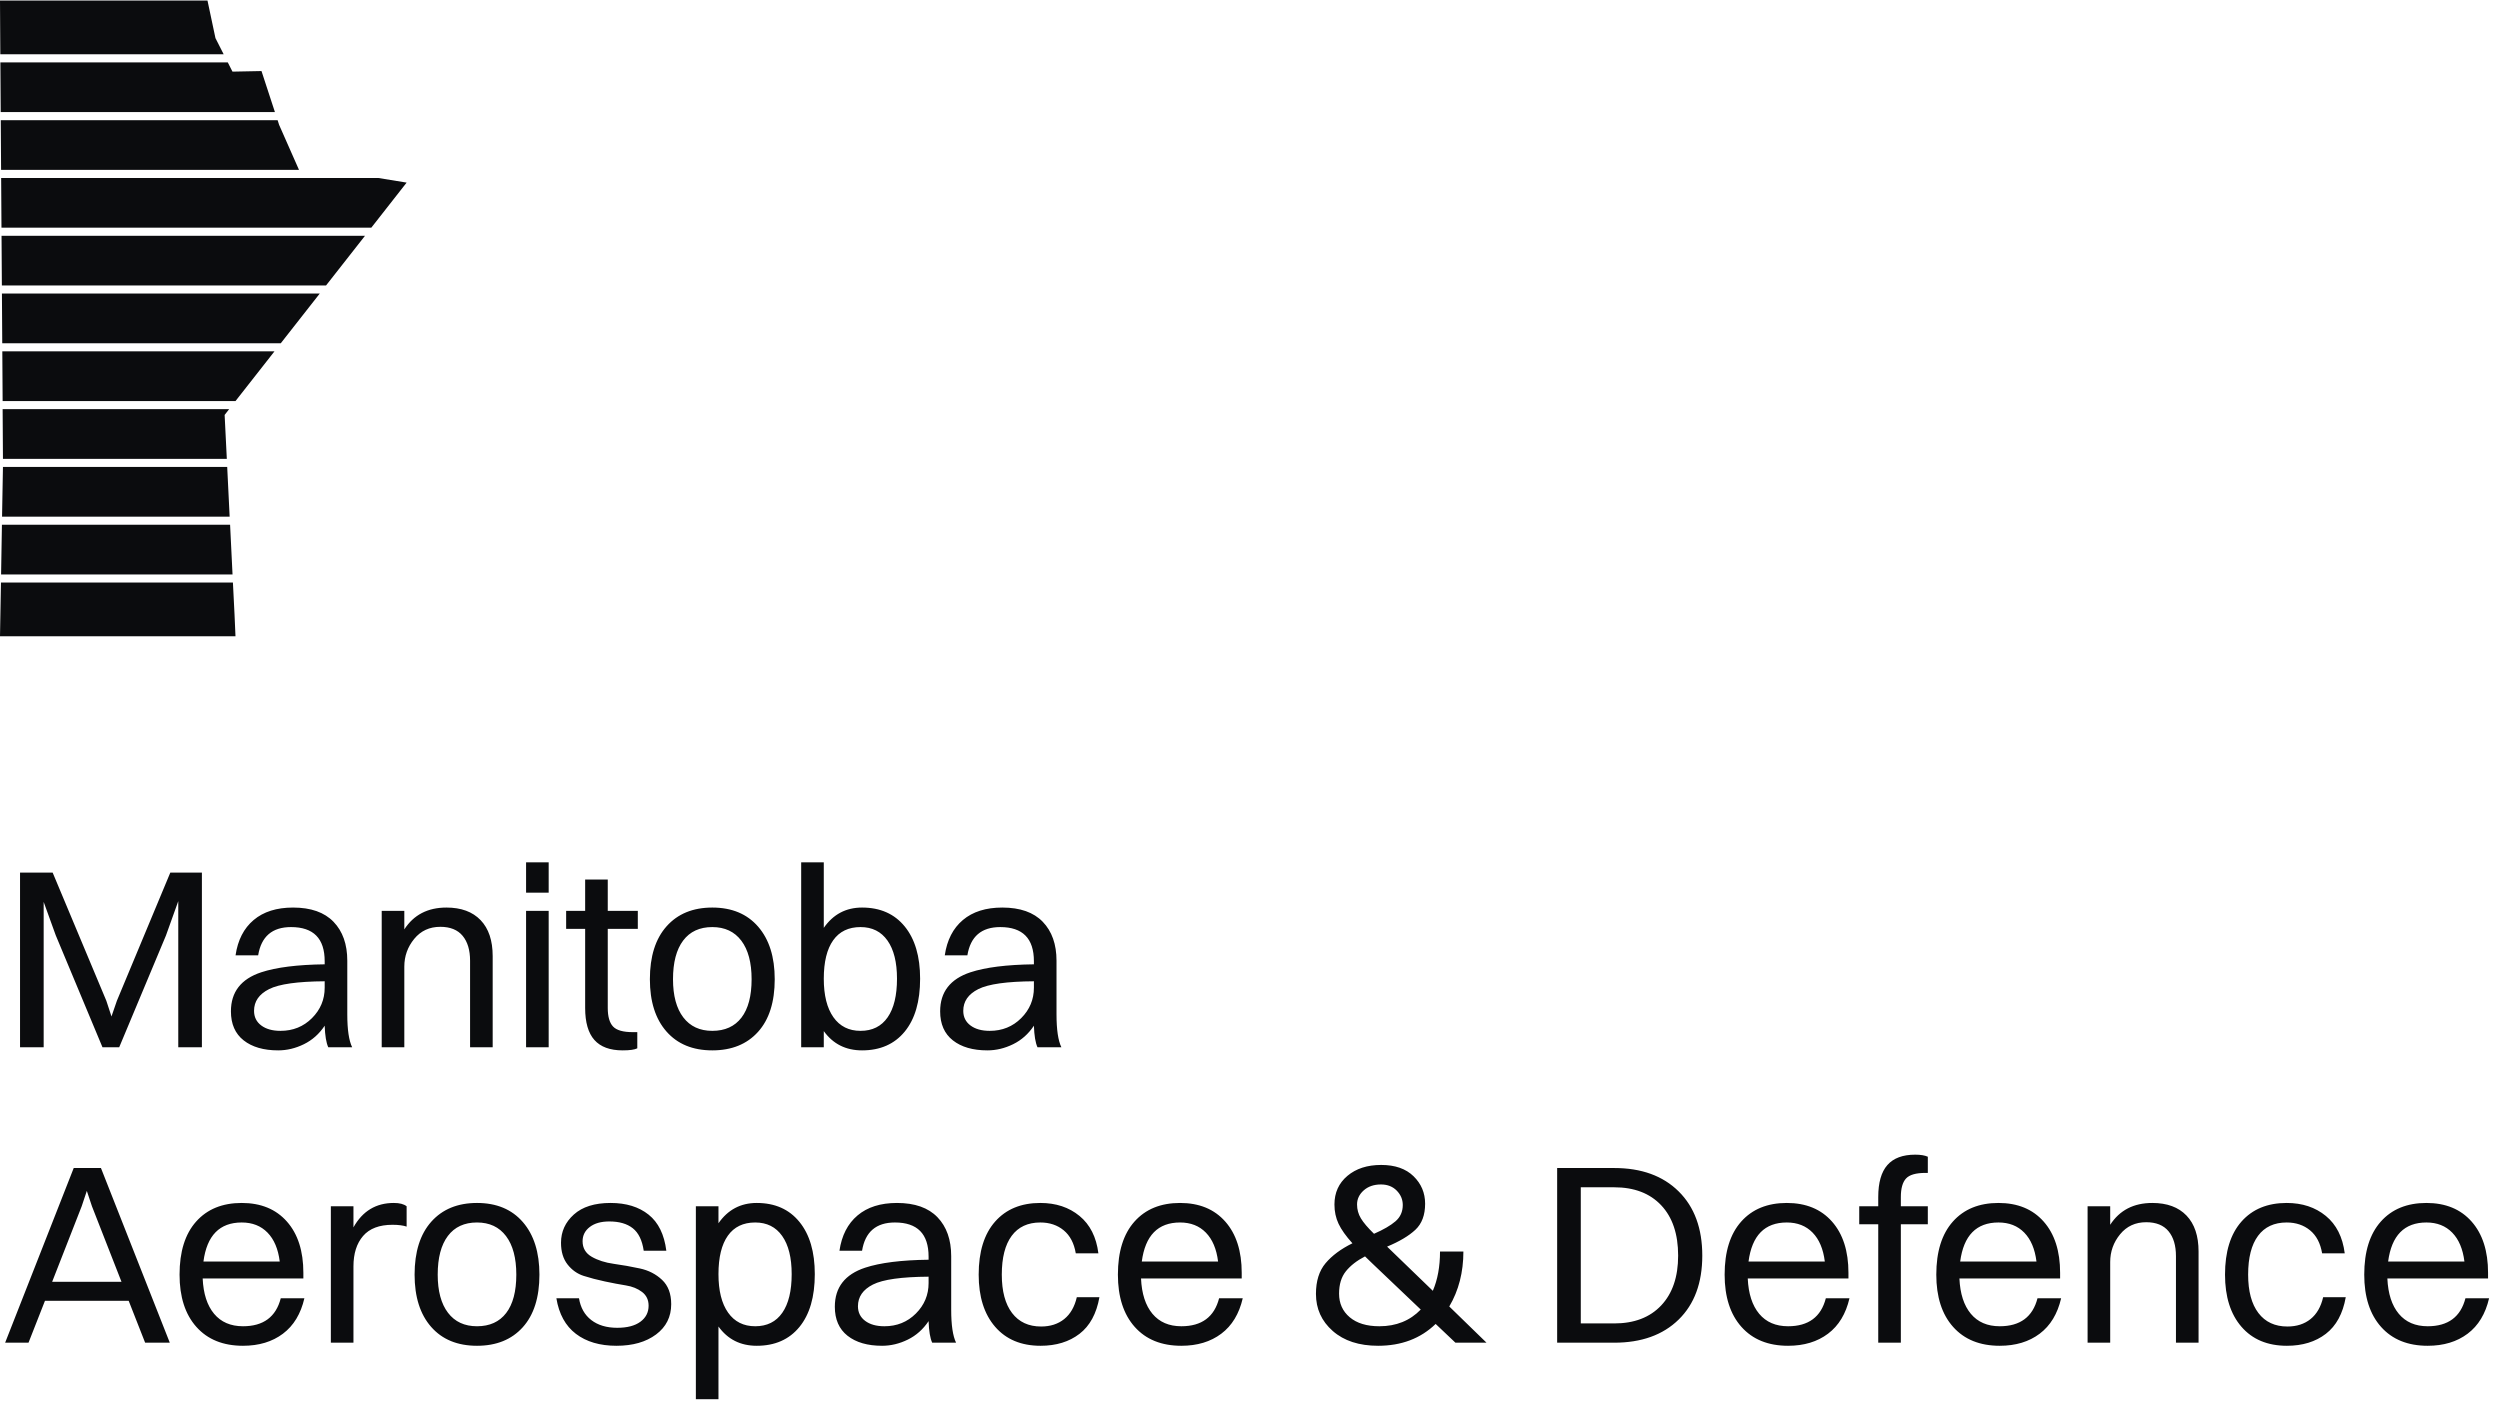
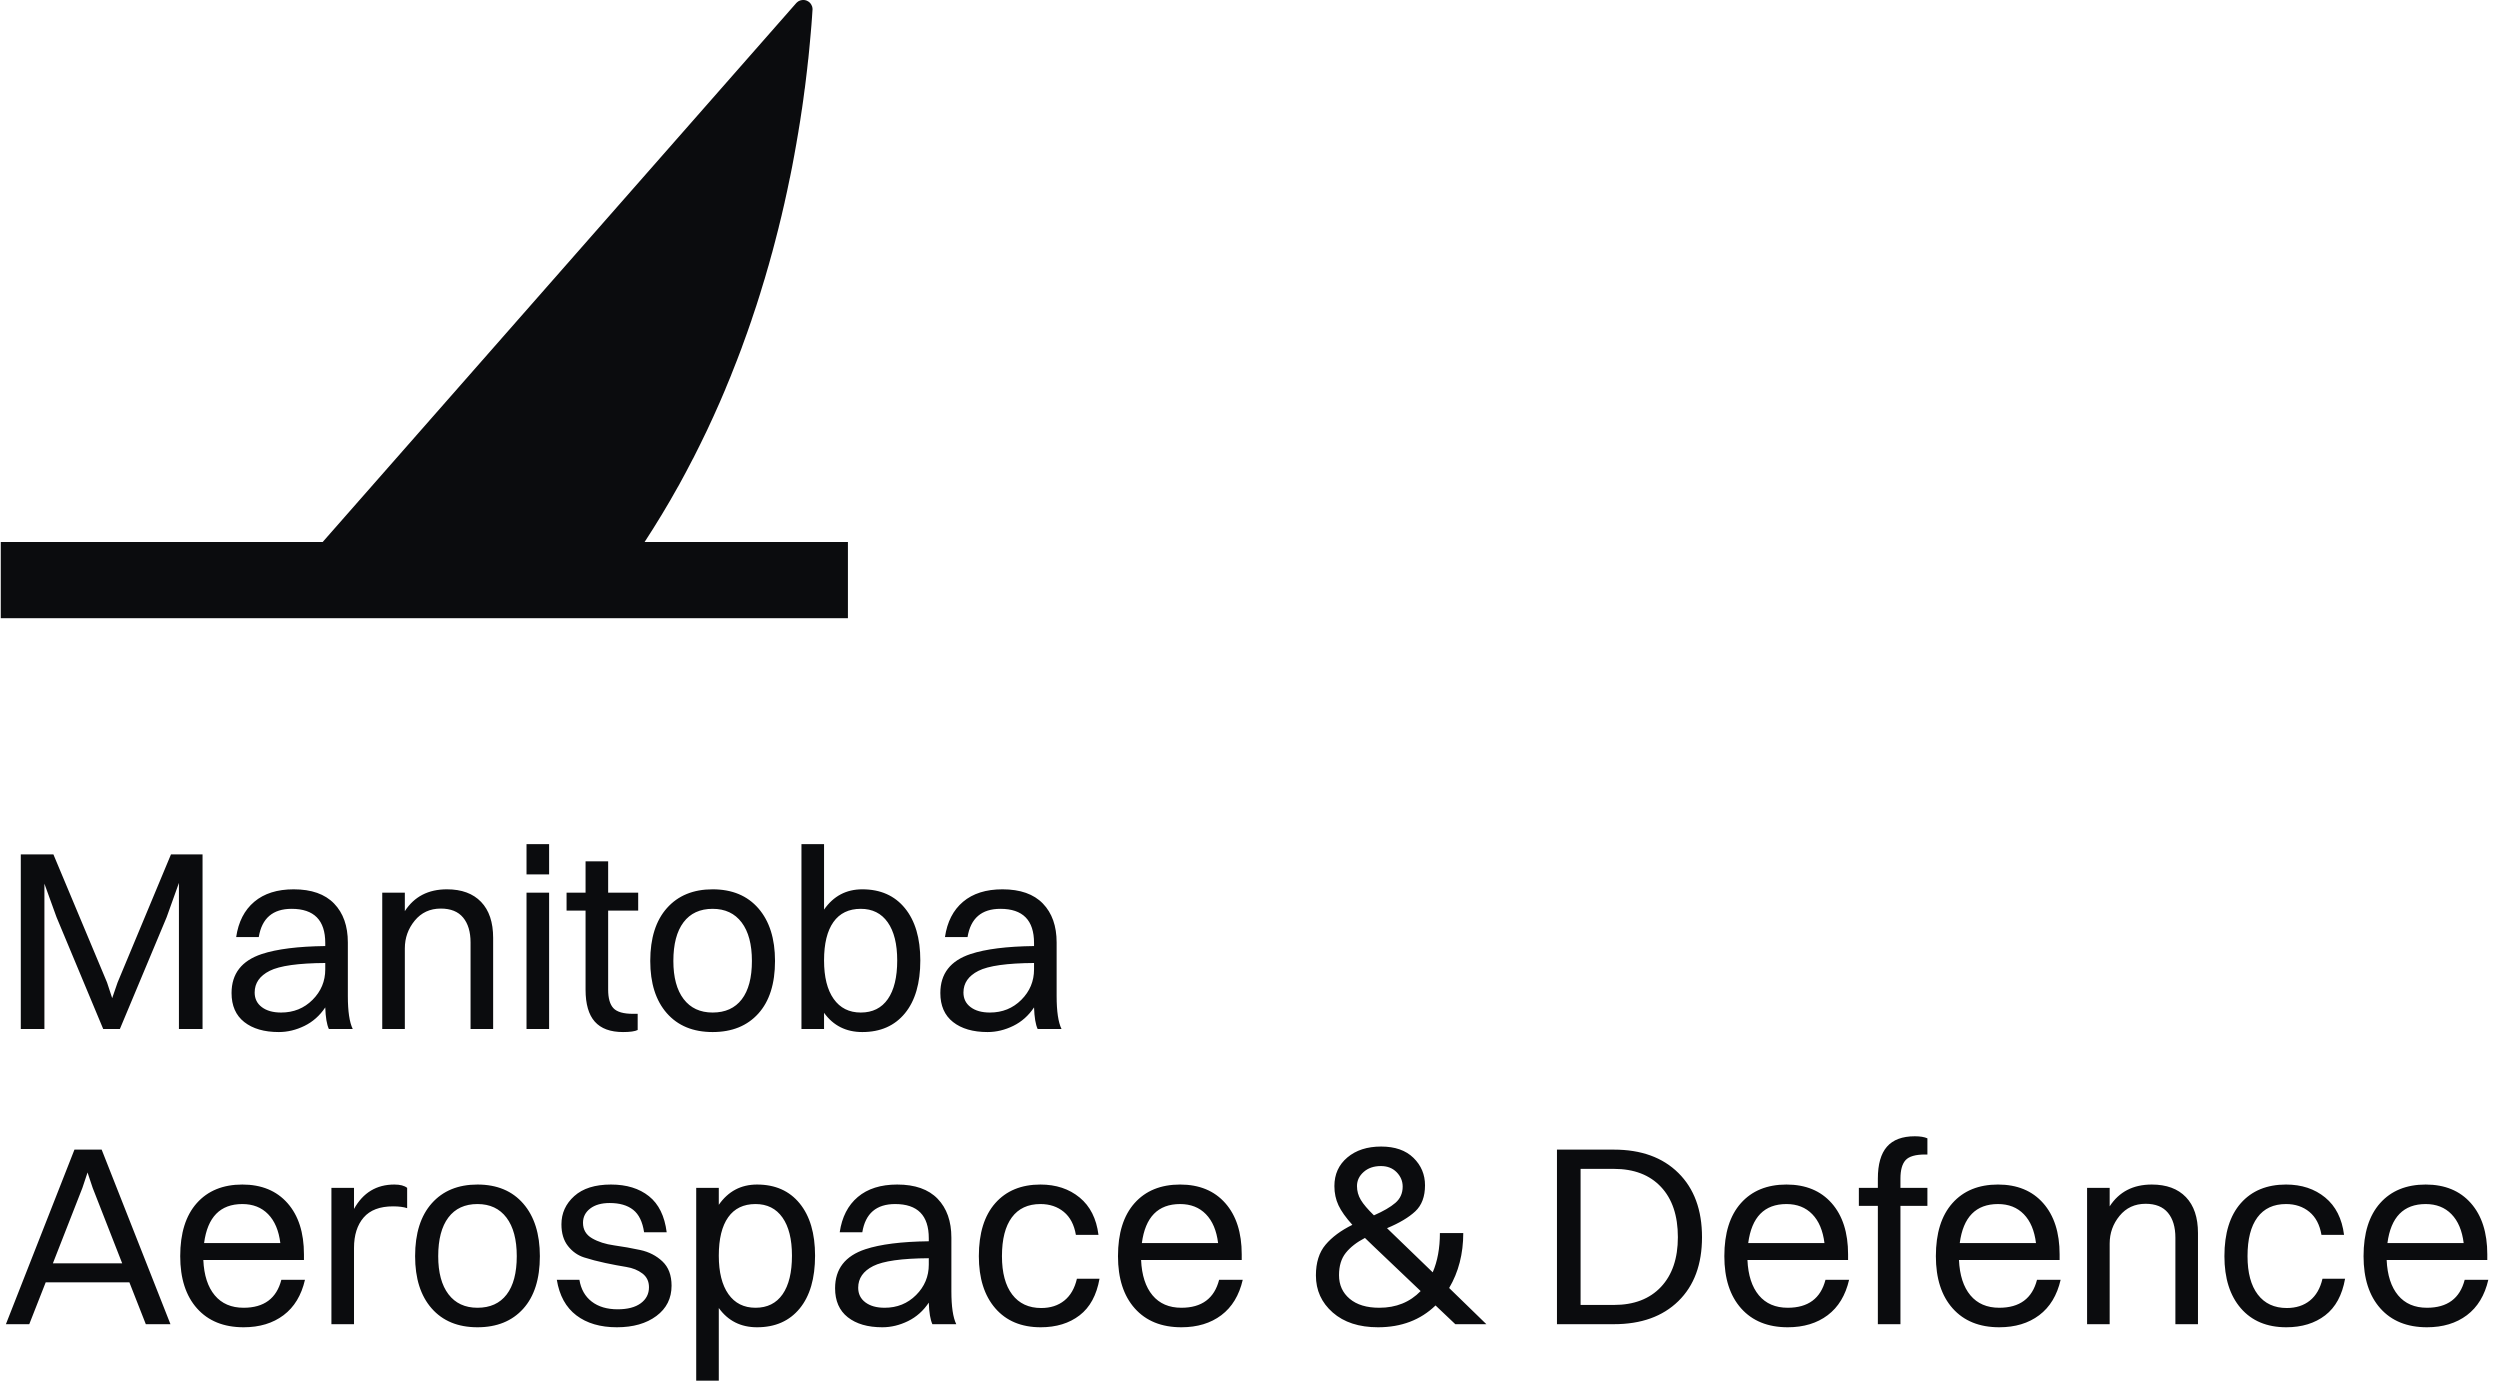
- <svg xmlns="http://www.w3.org/2000/svg" viewBox="0 0 389.3 219.0" width="389" height="219" role="img" aria-label="Manitoba Aerospace &amp; Defence">
-   <path fill="#0B0C0E" d="M36.67 99.00 L36.52 95.58 L36.27 90.63 L0.15 90.63 L0.00 99.00ZM35.83 81.63 L0.30 81.63 L0.17 89.37 L36.21 89.37ZM35.38 72.63 L0.46 72.63 L0.32 80.37 L35.76 80.37ZM34.98 64.53 L35.68 63.63 L0.41 63.63 L0.46 71.37 L35.32 71.37ZM42.74 54.63 L0.36 54.63 L0.41 62.37 L36.67 62.37ZM49.79 45.63 L0.30 45.63 L0.35 53.37 L43.72 53.37ZM56.84 36.63 L0.24 36.63 L0.29 44.37 L50.77 44.37ZM63.32 28.35 L58.90 27.63 L0.18 27.63 L0.23 35.37 L57.82 35.37ZM43.46 19.35 L43.23 18.63 L0.12 18.63 L0.17 26.37 L46.56 26.37ZM40.72 10.98 L36.20 11.07 L35.47 9.63 L0.06 9.63 L0.11 17.37 L42.81 17.37ZM33.55 5.85 L32.31 0.00 L0.00 0.00 L0.05 8.37 L34.83 8.37Z" />
-   <path fill="#0B0C0E" d="M3.12 163V135.8H8.2L16.56 155.76L17.36 158.2L18.2 155.76L26.52 135.8H31.44V163H27.76V140.24L25.84 145.6L18.56 163H15.96L8.68 145.56L6.8 140.36V163ZM40.2 148.68H36.68Q37.2 145.12 39.5 143.18Q41.8 141.24 45.64 141.24Q49.8 141.24 51.94 143.46Q54.08 145.68 54.08 149.52V157.88Q54.08 161.44 54.84 163H51.12Q50.64 161.96 50.56 159.64Q49.28 161.56 47.32 162.52Q45.36 163.48 43.32 163.48Q39.92 163.48 37.94 161.92Q35.96 160.36 35.96 157.4Q35.96 152.88 40.68 151.32Q44.2 150.16 50.56 150.08V149.6Q50.56 144.28 45.32 144.28Q40.92 144.28 40.2 148.68ZM39.56 157.32Q39.56 158.76 40.68 159.6Q41.8 160.44 43.68 160.44Q46.6 160.44 48.58 158.46Q50.56 156.48 50.56 153.72V152.72Q44.24 152.76 41.9 153.94Q39.56 155.12 39.56 157.32ZM59.44 163V141.76H62.96V144.64Q65.16 141.24 69.52 141.24Q72.96 141.24 74.84 143.2Q76.72 145.16 76.72 148.8V163H73.2V149.52Q73.2 147.04 72.04 145.64Q70.88 144.24 68.56 144.24Q66.04 144.24 64.5 146.12Q62.96 148 62.96 150.44V163ZM81.92 138.92V134.2H85.44V138.92ZM81.92 163V141.76H85.44V163ZM91.12 156.88V144.56H88.16V141.76H91.12V136.88H94.64V141.76H99.32V144.56H94.64V156.88Q94.64 158.88 95.46 159.76Q96.28 160.64 98.52 160.64H99.24V163.16Q98.6 163.48 96.96 163.48Q94 163.48 92.56 161.86Q91.12 160.24 91.12 156.88ZM110.92 163.48Q106.36 163.48 103.78 160.54Q101.2 157.6 101.2 152.4Q101.2 147.08 103.8 144.16Q106.4 141.24 110.92 141.24Q115.48 141.24 118.06 144.22Q120.64 147.2 120.64 152.4Q120.64 157.72 118.04 160.6Q115.44 163.48 110.92 163.48ZM110.92 160.44Q113.88 160.44 115.46 158.38Q117.04 156.32 117.04 152.4Q117.04 148.52 115.44 146.4Q113.84 144.28 110.92 144.28Q107.96 144.28 106.38 146.38Q104.8 148.48 104.8 152.4Q104.8 156.24 106.4 158.34Q108 160.44 110.92 160.44ZM128.28 163H124.76V134.2H128.28V144.4Q130.48 141.24 134.24 141.24Q138.48 141.24 140.88 144.18Q143.28 147.12 143.28 152.32Q143.28 157.64 140.88 160.56Q138.48 163.48 134.24 163.48Q130.44 163.48 128.28 160.48ZM134 144.28Q131.2 144.28 129.74 146.34Q128.28 148.4 128.28 152.32Q128.28 156.2 129.78 158.32Q131.28 160.44 134 160.44Q136.76 160.44 138.22 158.34Q139.68 156.24 139.68 152.32Q139.68 148.48 138.2 146.38Q136.72 144.28 134 144.28ZM150.64 148.68H147.12Q147.64 145.12 149.94 143.18Q152.24 141.24 156.08 141.24Q160.24 141.24 162.38 143.46Q164.52 145.68 164.52 149.52V157.88Q164.52 161.44 165.28 163H161.56Q161.08 161.96 161 159.64Q159.72 161.56 157.76 162.52Q155.8 163.48 153.76 163.48Q150.36 163.48 148.38 161.92Q146.4 160.36 146.4 157.4Q146.4 152.88 151.12 151.32Q154.64 150.16 161 150.08V149.6Q161 144.28 155.76 144.28Q151.36 144.28 150.64 148.68ZM150 157.32Q150 158.76 151.12 159.6Q152.24 160.44 154.12 160.44Q157.04 160.44 159.02 158.46Q161 156.48 161 153.72V152.72Q154.68 152.76 152.34 153.94Q150 155.12 150 157.32Z M22.6 209 20.04 202.48H7L4.44 209H0.8L11.48 181.8H15.72L26.44 209ZM12.72 187.76 8.12 199.52H18.92L14.32 187.76L13.52 185.36ZM47.4 202.08Q46.56 205.72 44.06 207.6Q41.56 209.48 37.84 209.48Q33.2 209.48 30.58 206.54Q27.96 203.6 27.96 198.4Q27.96 193.04 30.54 190.14Q33.12 187.24 37.64 187.24Q42.12 187.24 44.68 190.14Q47.24 193.04 47.24 198.12V199H31.56Q31.72 202.56 33.34 204.5Q34.96 206.44 37.84 206.44Q42.6 206.44 43.72 202.08ZM37.64 190.28Q32.48 190.28 31.68 196.36H43.56Q43.2 193.44 41.66 191.86Q40.12 190.28 37.64 190.28ZM51.52 209V187.76H55.04V191.04Q57.16 187.24 61.32 187.24Q62.68 187.24 63.32 187.76V190.92Q62.48 190.64 61.12 190.64Q58.04 190.64 56.54 192.38Q55.04 194.12 55.04 197.12V209ZM74.28 209.48Q69.72 209.48 67.14 206.54Q64.56 203.6 64.56 198.4Q64.56 193.08 67.16 190.16Q69.76 187.24 74.28 187.24Q78.84 187.24 81.42 190.22Q84 193.2 84 198.4Q84 203.72 81.4 206.6Q78.8 209.48 74.28 209.48ZM74.28 206.44Q77.24 206.44 78.82 204.38Q80.4 202.32 80.4 198.4Q80.4 194.52 78.8 192.4Q77.2 190.28 74.28 190.28Q71.32 190.28 69.74 192.38Q68.16 194.48 68.16 198.4Q68.16 202.24 69.76 204.34Q71.36 206.44 74.28 206.44ZM90.72 193.2Q90.72 194.8 92.14 195.62Q93.56 196.44 95.58 196.72Q97.6 197 99.64 197.44Q101.68 197.88 103.1 199.22Q104.52 200.56 104.52 203Q104.52 205.96 102.16 207.72Q99.8 209.48 96 209.48Q92.12 209.48 89.68 207.62Q87.24 205.76 86.64 202.08H90.16Q90.52 204.28 92.08 205.48Q93.64 206.68 96.12 206.68Q98.44 206.68 99.72 205.74Q101 204.8 101 203.24Q101 201.88 99.98 201.1Q98.96 200.32 97.46 200.08Q95.96 199.84 94.18 199.46Q92.4 199.08 90.9 198.6Q89.4 198.12 88.38 196.82Q87.36 195.52 87.36 193.44Q87.36 190.84 89.36 189.04Q91.36 187.24 95.08 187.24Q98.72 187.24 101 189.06Q103.28 190.88 103.76 194.68H100.24Q99.88 192.24 98.54 191.18Q97.2 190.12 94.88 190.12Q92.96 190.12 91.84 190.98Q90.72 191.84 90.72 193.2ZM111.88 217.8H108.36V187.76H111.88V190.4Q114.08 187.24 117.84 187.24Q122.08 187.24 124.48 190.18Q126.88 193.12 126.88 198.32Q126.88 203.64 124.48 206.56Q122.08 209.48 117.84 209.48Q114.04 209.48 111.88 206.48ZM117.6 190.28Q114.8 190.28 113.34 192.34Q111.88 194.4 111.88 198.32Q111.88 202.2 113.38 204.32Q114.88 206.44 117.6 206.44Q120.36 206.44 121.82 204.34Q123.28 202.24 123.28 198.32Q123.28 194.48 121.8 192.38Q120.32 190.28 117.6 190.28ZM134.24 194.68H130.72Q131.24 191.12 133.54 189.18Q135.84 187.24 139.68 187.24Q143.84 187.24 145.98 189.46Q148.12 191.68 148.12 195.52V203.88Q148.12 207.44 148.88 209H145.16Q144.68 207.96 144.6 205.64Q143.32 207.56 141.36 208.52Q139.4 209.48 137.36 209.48Q133.96 209.48 131.98 207.92Q130 206.36 130 203.4Q130 198.88 134.72 197.32Q138.24 196.16 144.6 196.08V195.6Q144.6 190.28 139.36 190.28Q134.96 190.28 134.24 194.68ZM133.6 203.32Q133.6 204.76 134.72 205.6Q135.84 206.44 137.72 206.44Q140.64 206.44 142.62 204.46Q144.6 202.48 144.6 199.72V198.72Q138.28 198.76 135.94 199.94Q133.6 201.12 133.6 203.32ZM171.04 195.08H167.52Q167.12 192.72 165.64 191.5Q164.16 190.28 162 190.28Q159.08 190.28 157.54 192.36Q156 194.44 156 198.4Q156 202.28 157.6 204.38Q159.2 206.48 162.12 206.48Q164.28 206.48 165.72 205.32Q167.16 204.16 167.68 201.92H171.2Q170.52 205.76 168.1 207.62Q165.68 209.48 162.04 209.48Q157.52 209.48 154.96 206.52Q152.4 203.56 152.4 198.4Q152.4 193.04 154.96 190.14Q157.52 187.24 162 187.24Q165.64 187.24 168.1 189.26Q170.56 191.28 171.04 195.08ZM193.52 202.08Q192.68 205.72 190.18 207.6Q187.68 209.48 183.96 209.48Q179.32 209.48 176.7 206.54Q174.08 203.6 174.08 198.4Q174.08 193.04 176.66 190.14Q179.24 187.24 183.76 187.24Q188.24 187.24 190.8 190.14Q193.36 193.04 193.36 198.12V199H177.68Q177.84 202.56 179.46 204.5Q181.08 206.44 183.96 206.44Q188.72 206.44 189.84 202.08ZM183.76 190.28Q178.6 190.28 177.8 196.36H189.68Q189.32 193.44 187.78 191.86Q186.24 190.28 183.76 190.28ZM221.92 187.36Q221.92 190 220.4 191.42Q218.88 192.84 216 194.04L216.04 194.08L223.12 200.92Q224.24 198.32 224.24 194.8H227.88Q227.88 199.64 225.68 203.36L231.48 209H226.64L223.56 206.08Q220.04 209.48 214.6 209.48Q210.16 209.48 207.54 207.18Q204.92 204.88 204.92 201.4Q204.92 198.4 206.42 196.62Q207.92 194.84 210.6 193.52Q209.08 191.84 208.44 190.48Q207.8 189.12 207.8 187.48Q207.8 184.72 209.82 183.02Q211.84 181.32 215.08 181.32Q218.32 181.32 220.12 183.08Q221.92 184.84 221.92 187.36ZM211.32 187.48Q211.32 188.64 211.92 189.64Q212.52 190.64 213.96 192.04Q216.16 191.08 217.3 190.1Q218.44 189.12 218.44 187.56Q218.44 186.28 217.5 185.32Q216.56 184.36 215.04 184.36Q213.4 184.36 212.36 185.28Q211.32 186.2 211.32 187.48ZM208.52 201.36Q208.52 203.64 210.18 205.04Q211.84 206.44 214.8 206.44Q218.72 206.44 221.24 203.84L213.76 196.72Q213.32 196.32 212.56 195.56Q210.64 196.56 209.58 197.88Q208.52 199.2 208.52 201.36ZM242.48 209V181.8H251.36Q257.72 181.8 261.4 185.44Q265.08 189.08 265.08 195.44Q265.08 201.8 261.4 205.4Q257.72 209 251.36 209ZM251.36 206Q256.04 206 258.68 203.2Q261.32 200.4 261.32 195.44Q261.32 190.4 258.68 187.6Q256.04 184.8 251.36 184.8H246.16V206ZM288 202.08Q287.16 205.72 284.66 207.6Q282.16 209.48 278.44 209.48Q273.8 209.48 271.18 206.54Q268.56 203.6 268.56 198.4Q268.56 193.04 271.14 190.14Q273.72 187.24 278.24 187.24Q282.72 187.24 285.28 190.14Q287.84 193.04 287.84 198.12V199H272.16Q272.32 202.56 273.94 204.5Q275.56 206.44 278.44 206.44Q283.2 206.44 284.32 202.08ZM278.24 190.28Q273.08 190.28 272.28 196.36H284.16Q283.8 193.44 282.26 191.86Q280.72 190.28 278.24 190.28ZM289.52 190.56V187.76H292.48V186.32Q292.48 182.96 293.9 181.34Q295.32 179.72 298.24 179.72Q299.48 179.72 300.2 180.04V182.56H299.84Q297.6 182.56 296.8 183.44Q296 184.32 296 186.32V187.76H300.2V190.56H296V209H292.48V190.56ZM320.96 202.08Q320.12 205.72 317.62 207.6Q315.12 209.48 311.4 209.48Q306.76 209.48 304.14 206.54Q301.52 203.6 301.52 198.4Q301.52 193.04 304.1 190.14Q306.68 187.24 311.2 187.24Q315.68 187.24 318.24 190.14Q320.8 193.04 320.8 198.12V199H305.12Q305.28 202.56 306.9 204.5Q308.52 206.44 311.4 206.44Q316.16 206.44 317.28 202.08ZM311.2 190.28Q306.04 190.28 305.24 196.36H317.12Q316.76 193.44 315.22 191.86Q313.68 190.28 311.2 190.28ZM325.08 209V187.76H328.6V190.64Q330.8 187.24 335.16 187.24Q338.6 187.24 340.48 189.2Q342.36 191.16 342.36 194.8V209H338.84V195.52Q338.84 193.04 337.68 191.64Q336.52 190.24 334.2 190.24Q331.68 190.24 330.14 192.12Q328.6 194 328.6 196.44V209ZM365.12 195.08H361.6Q361.2 192.72 359.72 191.5Q358.24 190.28 356.08 190.28Q353.16 190.28 351.62 192.36Q350.08 194.44 350.08 198.4Q350.08 202.28 351.68 204.38Q353.28 206.48 356.2 206.48Q358.36 206.48 359.8 205.32Q361.24 204.16 361.76 201.92H365.28Q364.6 205.76 362.18 207.62Q359.76 209.48 356.12 209.48Q351.6 209.48 349.04 206.52Q346.48 203.56 346.48 198.4Q346.48 193.04 349.04 190.14Q351.6 187.24 356.08 187.24Q359.72 187.24 362.18 189.26Q364.64 191.28 365.12 195.08ZM387.6 202.08Q386.76 205.72 384.26 207.6Q381.76 209.48 378.04 209.48Q373.4 209.48 370.78 206.54Q368.16 203.6 368.16 198.4Q368.16 193.04 370.74 190.14Q373.32 187.24 377.84 187.24Q382.32 187.24 384.88 190.14Q387.44 193.04 387.44 198.12V199H371.76Q371.92 202.56 373.54 204.5Q375.16 206.44 378.04 206.44Q382.8 206.44 383.92 202.08ZM377.84 190.28Q372.68 190.28 371.88 196.36H383.76Q383.4 193.44 381.86 191.86Q380.32 190.28 377.84 190.28Z" />
+ <svg xmlns="http://www.w3.org/2000/svg" viewBox="0 0 389.3 216.3" width="389" height="216" role="img" aria-label="Manitoba Aerospace &amp; Defence">
+   <path fill="#0B0C0E" d="M100.32 84.45 L101.69 82.31 L101.70 82.29 L103.02 80.15 L103.03 80.13 L104.30 77.99 L104.31 77.97 L105.53 75.82 L105.55 75.80 L106.72 73.64 L106.73 73.62 L107.86 71.46 L107.88 71.44 L108.96 69.28 L108.97 69.26 L110.02 67.10 L110.03 67.08 L111.03 64.92 L111.04 64.90 L112.00 62.75 L112.01 62.73 L112.93 60.58 L112.93 60.56 L113.82 58.41 L113.82 58.39 L114.66 56.26 L114.67 56.24 L115.48 54.11 L115.48 54.09 L116.25 51.97 L116.26 51.95 L116.99 49.85 L116.99 49.83 L117.69 47.74 L117.70 47.72 L118.36 45.64 L118.36 45.63 L118.99 43.56 L119.00 43.55 L119.59 41.50 L119.60 41.49 L120.16 39.46 L120.17 39.45 L120.70 37.44 L120.70 37.43 L121.21 35.45 L121.21 35.43 L121.69 33.48 L121.69 33.46 L122.14 31.53 L122.14 31.51 L122.56 29.61 L122.56 29.60 L122.95 27.72 L122.96 27.71 L123.33 25.86 L123.33 25.85 L123.67 24.03 L123.67 24.02 L123.99 22.24 L123.99 22.22 L124.29 20.48 L124.29 20.46 L124.57 18.75 L124.57 18.74 L124.82 17.07 L124.83 17.05 L125.06 15.42 L125.06 15.41 L125.27 13.81 L125.28 13.80 L125.47 12.25 L125.47 12.24 L125.65 10.73 L125.65 10.72 L125.81 9.26 L125.82 9.25 L125.96 7.83 L125.96 7.82 L126.09 6.45 L126.09 6.44 L126.21 5.12 L126.21 5.11 L126.32 3.84 L126.32 3.83 L126.41 2.62 L126.41 2.61 L126.48 1.55 L126.49 1.41 L126.47 1.26 L126.45 1.12 L126.41 0.98 L126.35 0.85 L126.29 0.72 L126.21 0.60 L126.12 0.48 L126.02 0.38 L125.91 0.29 L125.79 0.21 L125.66 0.14 L125.53 0.08 L125.39 0.04 L125.25 0.01 L125.10 0.00 L124.96 0.00 L124.81 0.02 L124.67 0.04 L124.53 0.09 L124.40 0.14 L124.27 0.21 L124.15 0.30 L124.04 0.39 L123.94 0.49 L50.16 84.45 L0.00 84.45 L0.00 96.33 L132.00 96.33 L132.00 84.45 L100.32 84.45Z" />
+   <path fill="#0B0C0E" d="M3.12 160.33V133.13H8.2L16.56 153.09L17.36 155.53L18.2 153.09L26.52 133.13H31.44V160.33H27.76V137.57L25.84 142.93L18.56 160.33H15.96L8.68 142.89L6.8 137.69V160.33ZM40.2 146.01H36.68Q37.2 142.45 39.5 140.51Q41.8 138.57 45.64 138.57Q49.8 138.57 51.94 140.79Q54.08 143.01 54.08 146.85V155.21Q54.08 158.77 54.84 160.33H51.12Q50.64 159.29 50.56 156.97Q49.28 158.89 47.32 159.85Q45.36 160.81 43.32 160.81Q39.92 160.81 37.94 159.25Q35.96 157.69 35.96 154.73Q35.96 150.21 40.68 148.65Q44.2 147.49 50.56 147.41V146.93Q50.56 141.61 45.32 141.61Q40.92 141.61 40.2 146.01ZM39.56 154.65Q39.56 156.09 40.68 156.93Q41.8 157.77 43.68 157.77Q46.6 157.77 48.58 155.79Q50.56 153.81 50.56 151.05V150.05Q44.24 150.09 41.9 151.27Q39.56 152.45 39.56 154.65ZM59.44 160.33V139.09H62.96V141.97Q65.16 138.57 69.52 138.57Q72.96 138.57 74.84 140.53Q76.72 142.49 76.72 146.13V160.33H73.2V146.85Q73.2 144.37 72.04 142.97Q70.88 141.57 68.56 141.57Q66.04 141.57 64.5 143.45Q62.96 145.33 62.96 147.77V160.33ZM81.92 136.25V131.53H85.44V136.25ZM81.92 160.33V139.09H85.44V160.33ZM91.12 154.21V141.89H88.16V139.09H91.12V134.21H94.64V139.09H99.32V141.89H94.64V154.21Q94.64 156.21 95.46 157.09Q96.28 157.97 98.52 157.97H99.24V160.49Q98.6 160.81 96.96 160.81Q94 160.81 92.56 159.19Q91.12 157.57 91.12 154.21ZM110.92 160.81Q106.36 160.81 103.78 157.87Q101.2 154.93 101.2 149.73Q101.2 144.41 103.8 141.49Q106.4 138.57 110.92 138.57Q115.48 138.57 118.06 141.55Q120.64 144.53 120.64 149.73Q120.64 155.05 118.04 157.93Q115.44 160.81 110.92 160.81ZM110.92 157.77Q113.88 157.77 115.46 155.71Q117.04 153.65 117.04 149.73Q117.04 145.85 115.44 143.73Q113.84 141.61 110.92 141.61Q107.96 141.61 106.38 143.71Q104.8 145.81 104.8 149.73Q104.8 153.57 106.4 155.67Q108 157.77 110.92 157.77ZM128.28 160.33H124.76V131.53H128.28V141.73Q130.48 138.57 134.24 138.57Q138.48 138.57 140.88 141.51Q143.28 144.45 143.28 149.65Q143.28 154.97 140.88 157.89Q138.48 160.81 134.24 160.81Q130.44 160.81 128.28 157.81ZM134 141.61Q131.2 141.61 129.74 143.67Q128.28 145.73 128.28 149.65Q128.28 153.53 129.78 155.65Q131.28 157.77 134 157.77Q136.76 157.77 138.22 155.67Q139.68 153.57 139.68 149.65Q139.68 145.81 138.2 143.71Q136.72 141.61 134 141.61ZM150.64 146.01H147.12Q147.64 142.45 149.94 140.51Q152.24 138.57 156.08 138.57Q160.24 138.57 162.38 140.79Q164.52 143.01 164.52 146.85V155.21Q164.52 158.77 165.28 160.33H161.56Q161.08 159.29 161 156.97Q159.72 158.89 157.76 159.85Q155.8 160.81 153.76 160.81Q150.36 160.81 148.38 159.25Q146.4 157.69 146.4 154.73Q146.4 150.21 151.12 148.65Q154.64 147.49 161 147.41V146.93Q161 141.61 155.76 141.61Q151.36 141.61 150.64 146.01ZM150 154.65Q150 156.09 151.12 156.93Q152.24 157.77 154.12 157.77Q157.04 157.77 159.02 155.79Q161 153.81 161 151.05V150.05Q154.68 150.09 152.34 151.27Q150 152.45 150 154.65Z M22.6 206.33 20.04 199.81H7L4.44 206.33H0.8L11.48 179.13H15.72L26.44 206.33ZM12.72 185.09 8.12 196.85H18.92L14.32 185.09L13.52 182.69ZM47.4 199.41Q46.56 203.05 44.06 204.93Q41.56 206.81 37.84 206.81Q33.2 206.81 30.58 203.87Q27.96 200.93 27.96 195.73Q27.96 190.37 30.54 187.47Q33.12 184.57 37.64 184.57Q42.12 184.57 44.68 187.47Q47.24 190.37 47.24 195.45V196.33H31.56Q31.72 199.89 33.34 201.83Q34.96 203.77 37.84 203.77Q42.6 203.77 43.72 199.41ZM37.64 187.61Q32.48 187.61 31.68 193.69H43.56Q43.2 190.77 41.66 189.19Q40.12 187.61 37.64 187.61ZM51.52 206.33V185.09H55.04V188.37Q57.16 184.57 61.32 184.57Q62.68 184.57 63.32 185.09V188.25Q62.48 187.97 61.12 187.97Q58.04 187.97 56.54 189.71Q55.04 191.45 55.04 194.45V206.33ZM74.28 206.81Q69.72 206.81 67.14 203.87Q64.56 200.93 64.56 195.73Q64.56 190.41 67.16 187.49Q69.76 184.57 74.28 184.57Q78.84 184.57 81.42 187.55Q84 190.53 84 195.73Q84 201.05 81.4 203.93Q78.8 206.81 74.28 206.81ZM74.28 203.77Q77.24 203.77 78.82 201.71Q80.4 199.65 80.4 195.73Q80.4 191.85 78.8 189.73Q77.2 187.61 74.28 187.61Q71.32 187.61 69.74 189.71Q68.16 191.81 68.16 195.73Q68.16 199.57 69.76 201.67Q71.36 203.77 74.28 203.77ZM90.72 190.53Q90.72 192.13 92.14 192.95Q93.56 193.77 95.58 194.05Q97.6 194.33 99.64 194.77Q101.68 195.21 103.1 196.55Q104.52 197.89 104.52 200.33Q104.52 203.29 102.16 205.05Q99.8 206.81 96 206.81Q92.12 206.81 89.68 204.95Q87.24 203.09 86.64 199.41H90.16Q90.52 201.61 92.08 202.81Q93.64 204.01 96.12 204.01Q98.44 204.01 99.72 203.07Q101 202.13 101 200.57Q101 199.21 99.98 198.43Q98.96 197.65 97.46 197.41Q95.96 197.17 94.18 196.79Q92.4 196.41 90.9 195.93Q89.4 195.45 88.38 194.15Q87.36 192.85 87.36 190.77Q87.36 188.17 89.36 186.37Q91.36 184.57 95.08 184.57Q98.72 184.57 101 186.39Q103.28 188.21 103.76 192.01H100.24Q99.88 189.57 98.54 188.51Q97.2 187.45 94.88 187.45Q92.96 187.45 91.84 188.31Q90.72 189.17 90.72 190.53ZM111.88 215.13H108.36V185.09H111.88V187.73Q114.08 184.57 117.84 184.57Q122.08 184.57 124.48 187.51Q126.88 190.45 126.88 195.65Q126.88 200.97 124.48 203.89Q122.08 206.81 117.84 206.81Q114.04 206.81 111.88 203.81ZM117.6 187.61Q114.8 187.61 113.34 189.67Q111.88 191.73 111.88 195.65Q111.88 199.53 113.38 201.65Q114.88 203.77 117.6 203.77Q120.36 203.77 121.82 201.67Q123.28 199.57 123.28 195.65Q123.28 191.81 121.8 189.71Q120.32 187.61 117.6 187.61ZM134.24 192.01H130.72Q131.24 188.45 133.54 186.51Q135.84 184.57 139.68 184.57Q143.84 184.57 145.98 186.79Q148.12 189.01 148.12 192.85V201.21Q148.12 204.77 148.88 206.33H145.16Q144.68 205.29 144.6 202.97Q143.32 204.89 141.36 205.85Q139.4 206.81 137.36 206.81Q133.96 206.81 131.98 205.25Q130 203.69 130 200.73Q130 196.21 134.72 194.65Q138.24 193.49 144.6 193.41V192.93Q144.6 187.61 139.36 187.61Q134.96 187.61 134.24 192.01ZM133.6 200.65Q133.6 202.09 134.72 202.93Q135.84 203.77 137.72 203.77Q140.64 203.77 142.62 201.79Q144.6 199.81 144.6 197.05V196.05Q138.28 196.09 135.94 197.27Q133.6 198.45 133.6 200.65ZM171.04 192.41H167.52Q167.12 190.05 165.64 188.83Q164.16 187.61 162 187.61Q159.08 187.61 157.54 189.69Q156 191.77 156 195.73Q156 199.61 157.6 201.71Q159.2 203.81 162.12 203.81Q164.28 203.81 165.72 202.65Q167.16 201.49 167.68 199.25H171.2Q170.52 203.09 168.1 204.95Q165.68 206.81 162.04 206.81Q157.52 206.81 154.96 203.85Q152.4 200.89 152.4 195.73Q152.4 190.37 154.96 187.47Q157.52 184.57 162 184.57Q165.64 184.57 168.1 186.59Q170.56 188.61 171.04 192.41ZM193.52 199.41Q192.68 203.05 190.18 204.93Q187.68 206.81 183.96 206.81Q179.32 206.81 176.7 203.87Q174.08 200.93 174.08 195.73Q174.08 190.37 176.66 187.47Q179.24 184.57 183.76 184.57Q188.24 184.57 190.8 187.47Q193.36 190.37 193.36 195.45V196.33H177.68Q177.84 199.89 179.46 201.83Q181.08 203.77 183.96 203.77Q188.72 203.77 189.84 199.41ZM183.76 187.61Q178.6 187.61 177.8 193.69H189.68Q189.32 190.77 187.78 189.19Q186.24 187.61 183.76 187.61ZM221.92 184.69Q221.92 187.33 220.4 188.75Q218.88 190.17 216 191.37L216.04 191.41L223.12 198.25Q224.24 195.65 224.24 192.13H227.88Q227.88 196.97 225.68 200.69L231.48 206.33H226.64L223.56 203.41Q220.04 206.81 214.6 206.81Q210.16 206.81 207.54 204.51Q204.92 202.21 204.92 198.73Q204.92 195.73 206.42 193.95Q207.92 192.17 210.6 190.85Q209.08 189.17 208.44 187.81Q207.8 186.45 207.8 184.81Q207.8 182.05 209.82 180.35Q211.84 178.65 215.08 178.65Q218.32 178.65 220.12 180.41Q221.92 182.17 221.92 184.69ZM211.32 184.81Q211.32 185.97 211.92 186.97Q212.52 187.97 213.96 189.37Q216.16 188.41 217.3 187.43Q218.44 186.45 218.44 184.89Q218.44 183.61 217.5 182.65Q216.56 181.69 215.04 181.69Q213.4 181.69 212.36 182.61Q211.32 183.53 211.32 184.81ZM208.52 198.69Q208.52 200.97 210.18 202.37Q211.84 203.77 214.8 203.77Q218.72 203.77 221.24 201.17L213.76 194.05Q213.32 193.65 212.56 192.89Q210.64 193.89 209.58 195.21Q208.52 196.53 208.52 198.69ZM242.48 206.33V179.13H251.36Q257.72 179.13 261.4 182.77Q265.08 186.41 265.08 192.77Q265.08 199.13 261.4 202.73Q257.72 206.33 251.36 206.33ZM251.36 203.33Q256.04 203.33 258.68 200.53Q261.32 197.73 261.32 192.77Q261.32 187.73 258.68 184.93Q256.04 182.13 251.36 182.13H246.16V203.33ZM288 199.41Q287.16 203.05 284.66 204.93Q282.16 206.81 278.44 206.81Q273.8 206.81 271.18 203.87Q268.56 200.93 268.56 195.73Q268.56 190.37 271.14 187.47Q273.72 184.57 278.24 184.57Q282.72 184.57 285.28 187.47Q287.84 190.37 287.84 195.45V196.33H272.16Q272.32 199.89 273.94 201.83Q275.56 203.77 278.44 203.77Q283.2 203.77 284.32 199.41ZM278.24 187.61Q273.08 187.61 272.28 193.69H284.16Q283.8 190.77 282.26 189.19Q280.72 187.61 278.24 187.61ZM289.52 187.89V185.09H292.48V183.65Q292.48 180.29 293.9 178.67Q295.32 177.05 298.24 177.05Q299.48 177.05 300.2 177.37V179.89H299.84Q297.6 179.89 296.8 180.77Q296 181.65 296 183.65V185.09H300.2V187.89H296V206.33H292.48V187.89ZM320.96 199.41Q320.12 203.05 317.62 204.93Q315.12 206.81 311.4 206.81Q306.76 206.81 304.14 203.87Q301.52 200.93 301.52 195.73Q301.52 190.37 304.1 187.47Q306.68 184.57 311.2 184.57Q315.68 184.57 318.24 187.47Q320.8 190.37 320.8 195.45V196.33H305.12Q305.28 199.89 306.9 201.83Q308.52 203.77 311.4 203.77Q316.16 203.77 317.28 199.41ZM311.2 187.61Q306.04 187.61 305.24 193.69H317.12Q316.76 190.77 315.22 189.19Q313.68 187.61 311.2 187.61ZM325.08 206.33V185.09H328.6V187.97Q330.8 184.57 335.16 184.57Q338.6 184.57 340.48 186.53Q342.36 188.49 342.36 192.13V206.33H338.84V192.85Q338.84 190.37 337.68 188.97Q336.52 187.57 334.2 187.57Q331.68 187.57 330.14 189.45Q328.6 191.33 328.6 193.77V206.33ZM365.12 192.41H361.6Q361.2 190.05 359.72 188.83Q358.24 187.61 356.08 187.61Q353.16 187.61 351.62 189.69Q350.08 191.77 350.08 195.73Q350.08 199.61 351.68 201.71Q353.28 203.81 356.2 203.81Q358.36 203.81 359.8 202.65Q361.24 201.49 361.76 199.25H365.28Q364.6 203.09 362.18 204.95Q359.76 206.81 356.12 206.81Q351.6 206.81 349.04 203.85Q346.48 200.89 346.48 195.73Q346.48 190.37 349.04 187.47Q351.6 184.57 356.08 184.57Q359.72 184.57 362.18 186.59Q364.64 188.61 365.12 192.41ZM387.6 199.41Q386.76 203.05 384.26 204.93Q381.76 206.81 378.04 206.81Q373.4 206.81 370.78 203.87Q368.16 200.93 368.16 195.73Q368.16 190.37 370.74 187.47Q373.32 184.57 377.84 184.57Q382.32 184.57 384.88 187.47Q387.44 190.37 387.44 195.45V196.33H371.76Q371.92 199.89 373.54 201.83Q375.16 203.77 378.04 203.77Q382.8 203.77 383.92 199.41ZM377.84 187.61Q372.68 187.61 371.88 193.69H383.76Q383.4 190.77 381.86 189.19Q380.32 187.61 377.84 187.61Z" />
</svg>
